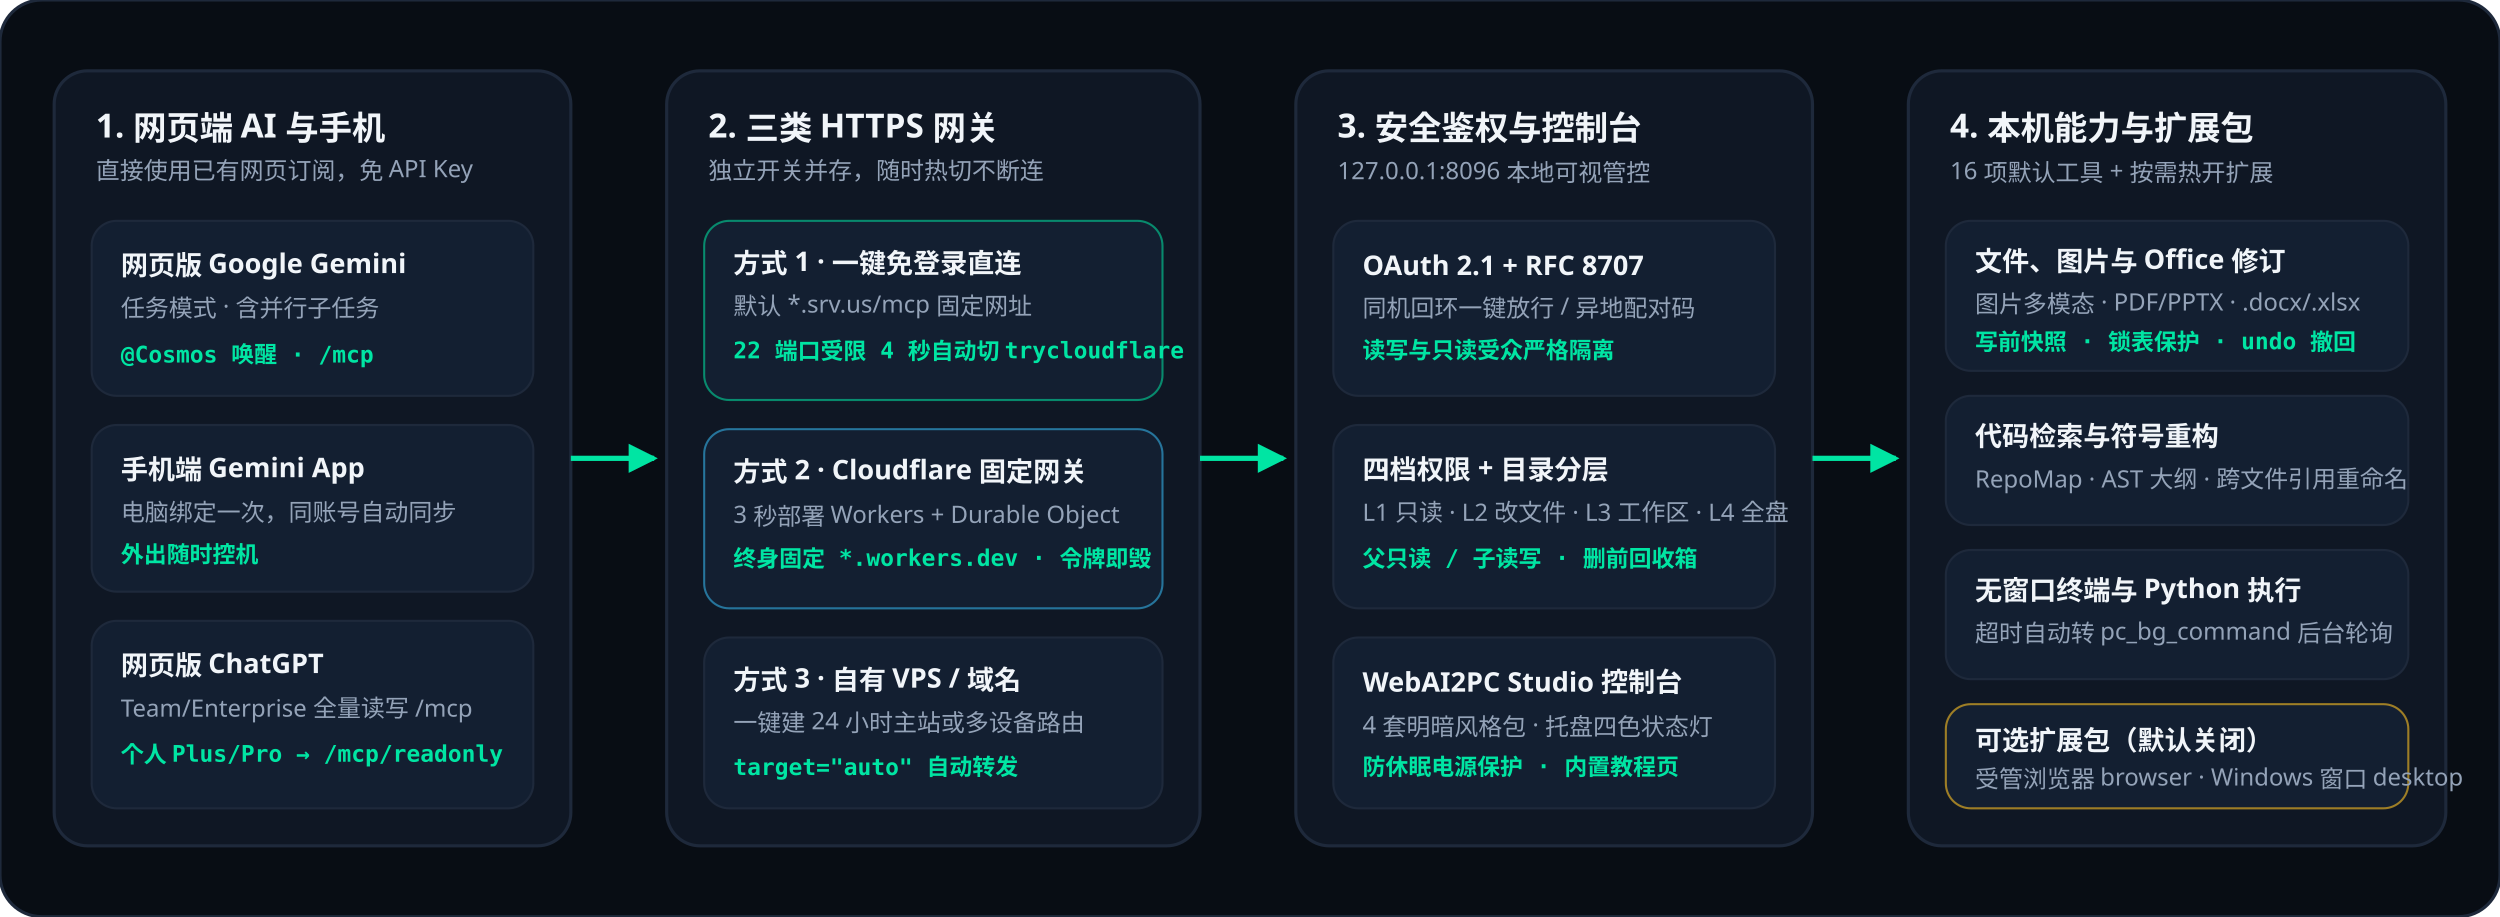
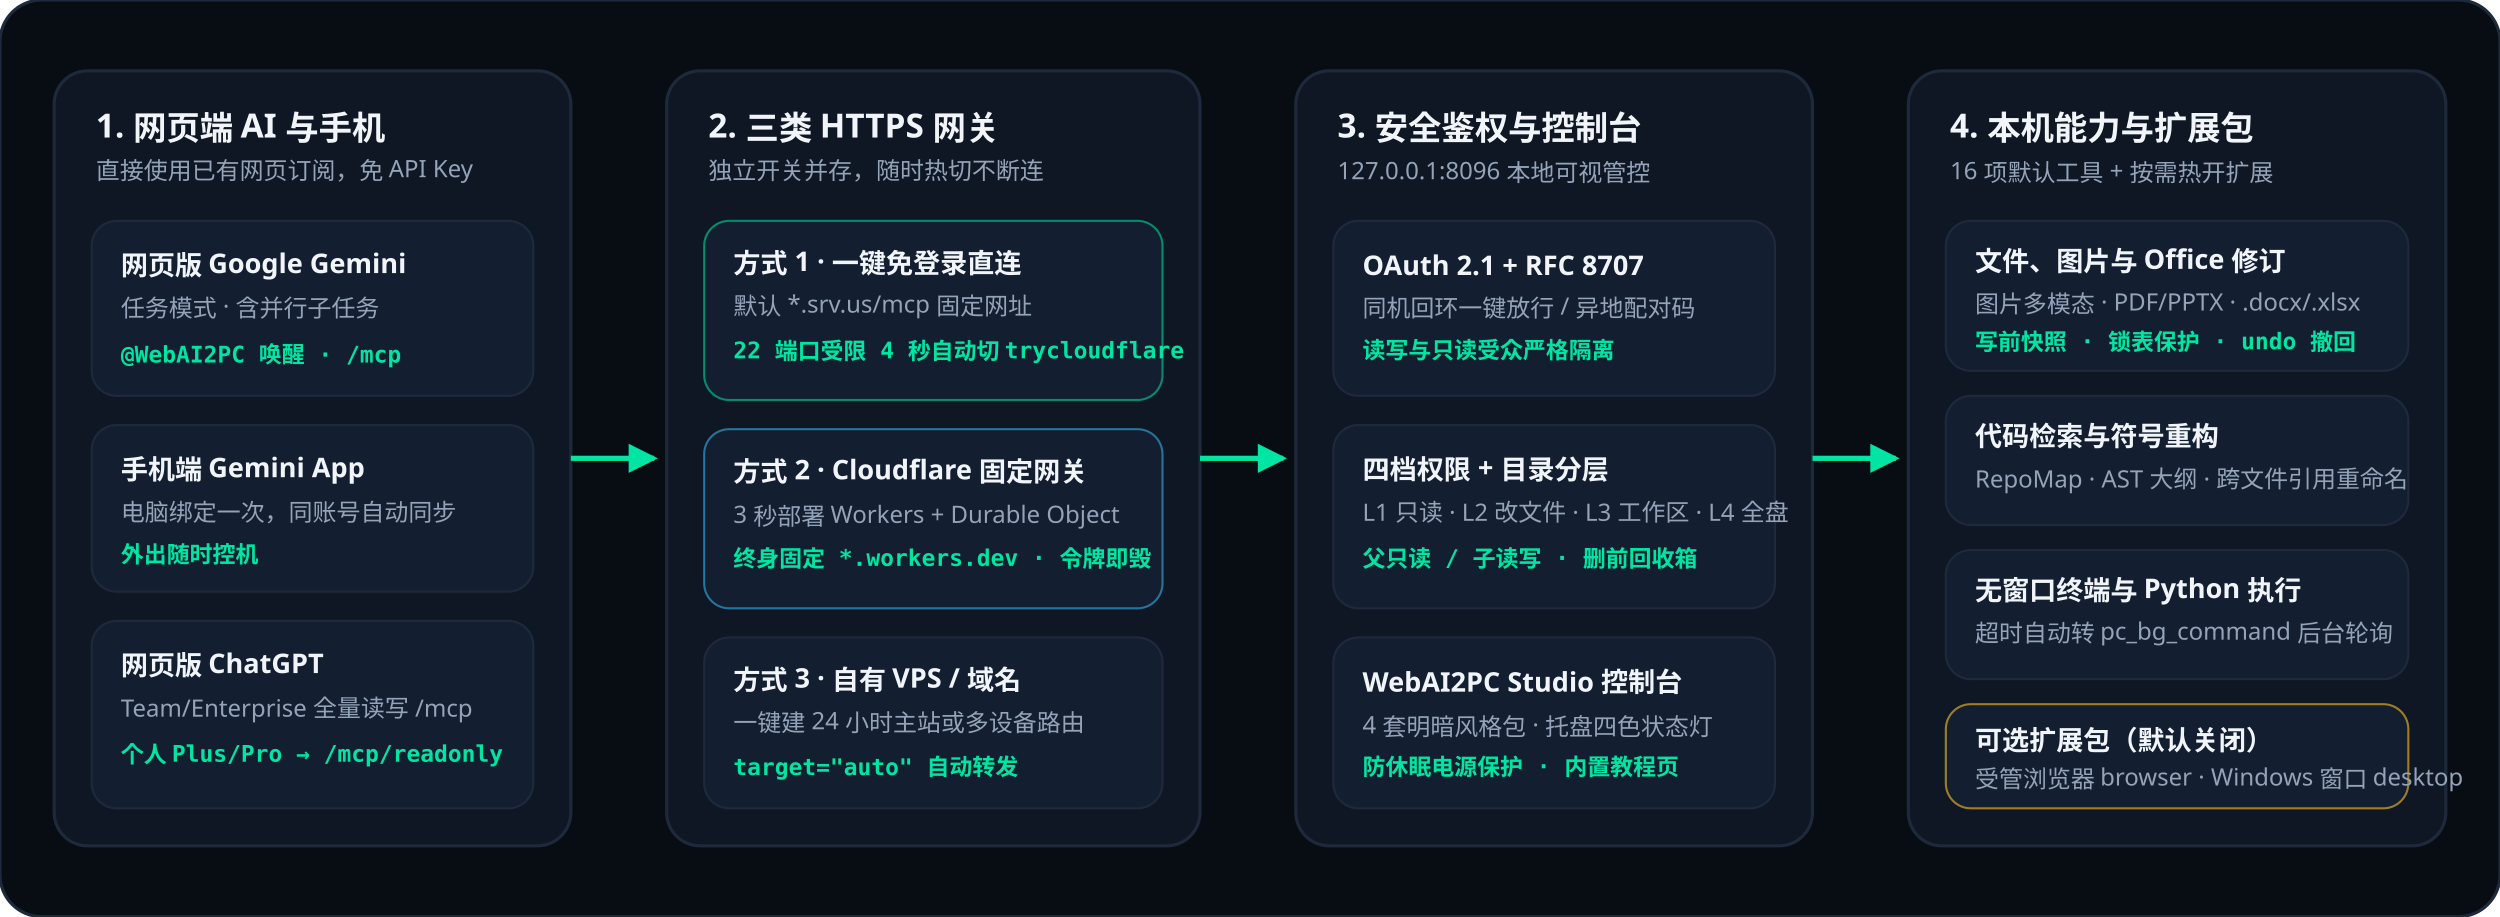
<svg xmlns="http://www.w3.org/2000/svg" viewBox="0 0 1200 440" width="1200" height="440" fill="none">
  <defs>
    <marker id="arr-arch-d" viewBox="0 0 10 10" refX="8" refY="5" markerWidth="7" markerHeight="7" orient="auto-start-reverse">
      <path d="M 1 1 L 9 5 L 1 9 z" fill="#00E5A3" />
    </marker>
    <style>
      .t-h { font-family: 'Segoe UI', 'PingFang SC', 'Microsoft YaHei', system-ui, sans-serif; font-size: 16px; font-weight: 700; fill: #F1F5F9; }
      .t-b { font-family: 'Segoe UI', 'PingFang SC', 'Microsoft YaHei', system-ui, sans-serif; font-size: 13px; font-weight: 600; fill: #F1F5F9; }
      .t-s { font-family: 'Segoe UI', 'PingFang SC', 'Microsoft YaHei', system-ui, sans-serif; font-size: 11.5px; fill: #94A3B8; }
      .t-m { font-family: ui-monospace, SFMono-Regular, Menlo, Consolas, monospace; font-size: 11px; fill: #00E5A3; font-weight: 600; }
      .t-tag { font-family: ui-monospace, SFMono-Regular, Menlo, Consolas, monospace; font-size: 10.5px; font-weight: 700; }
    </style>
  </defs>
  <rect width="1200" height="440" rx="20" fill="#080D14" stroke="#1E293B" stroke-width="1.5" />
  <rect x="26" y="34" width="248" height="372" rx="16" fill="#0F1724" stroke="#1E293B" stroke-width="1.5" />
  <text x="46" y="66" class="t-h">1. 网页端 AI 与手机</text>
  <text x="46" y="86" class="t-s">直接使用已有网页订阅，免 API Key</text>
  <rect x="44" y="106" width="212" height="84" rx="12" fill="#131F31" stroke="#1E293B" />
  <text x="58" y="132" class="t-b">网页版 Google Gemini</text>
  <text x="58" y="152" class="t-s">任务模式 · 含并行子任务</text>
-   <text x="58" y="174" class="t-m">@Cosmos 唤醒 · /mcp</text>
+   <text x="58" y="174" class="t-m">@WebAI2PC 唤醒 · /mcp</text>
  <rect x="44" y="204" width="212" height="80" rx="12" fill="#131F31" stroke="#1E293B" />
  <text x="58" y="230" class="t-b">手机端 Gemini App</text>
  <text x="58" y="250" class="t-s">电脑绑定一次，同账号自动同步</text>
  <text x="58" y="270" class="t-m">外出随时控机</text>
  <rect x="44" y="298" width="212" height="90" rx="12" fill="#131F31" stroke="#1E293B" />
  <text x="58" y="324" class="t-b">网页版 ChatGPT</text>
  <text x="58" y="344" class="t-s">Team/Enterprise 全量读写 /mcp</text>
  <text x="58" y="366" class="t-m">个人 Plus/Pro → /mcp/readonly</text>
  <line x1="274" y1="220" x2="314" y2="220" stroke="#00E5A3" stroke-width="2.5" marker-end="url(#arr-arch-d)" />
  <rect x="320" y="34" width="256" height="372" rx="16" fill="#0F1724" stroke="#1E293B" stroke-width="1.5" />
  <text x="340" y="66" class="t-h">2. 三类 HTTPS 网关</text>
  <text x="340" y="86" class="t-s">独立开关并存，随时热切不断连</text>
  <rect x="338" y="106" width="220" height="86" rx="12" fill="#131F31" stroke="#00E5A3" stroke-opacity="0.55" />
  <text x="352" y="131" class="t-b">方式 1 · 一键免登录直连</text>
  <text x="352" y="151" class="t-s">默认 *.srv.us/mcp 固定网址</text>
  <text x="352" y="172" class="t-m">22 端口受限 4 秒自动切 trycloudflare</text>
  <rect x="338" y="206" width="220" height="86" rx="12" fill="#131F31" stroke="#38BDF8" stroke-opacity="0.55" />
  <text x="352" y="231" class="t-b">方式 2 · Cloudflare 固定网关</text>
  <text x="352" y="251" class="t-s">3 秒部署 Workers + Durable Object</text>
  <text x="352" y="272" class="t-m" fill="#38BDF8">终身固定 *.workers.dev · 令牌即毁</text>
  <rect x="338" y="306" width="220" height="82" rx="12" fill="#131F31" stroke="#1E293B" />
  <text x="352" y="331" class="t-b">方式 3 · 自有 VPS / 域名</text>
  <text x="352" y="351" class="t-s">一键建 24 小时主站或多设备路由</text>
  <text x="352" y="372" class="t-m">target="auto" 自动转发</text>
  <line x1="576" y1="220" x2="616" y2="220" stroke="#00E5A3" stroke-width="2.5" marker-end="url(#arr-arch-d)" />
  <rect x="622" y="34" width="248" height="372" rx="16" fill="#0F1724" stroke="#1E293B" stroke-width="1.5" />
  <text x="642" y="66" class="t-h">3. 安全鉴权与控制台</text>
  <text x="642" y="86" class="t-s">127.0.0.1:8096 本地可视管控</text>
  <rect x="640" y="106" width="212" height="84" rx="12" fill="#131F31" stroke="#1E293B" />
  <text x="654" y="132" class="t-b">OAuth 2.1 + RFC 8707</text>
  <text x="654" y="152" class="t-s">同机回环一键放行 / 异地配对码</text>
  <text x="654" y="172" class="t-m">读写与只读受众严格隔离</text>
  <rect x="640" y="204" width="212" height="88" rx="12" fill="#131F31" stroke="#1E293B" />
  <text x="654" y="230" class="t-b">四档权限 + 目录分层</text>
  <text x="654" y="250" class="t-s">L1 只读 · L2 改文件 · L3 工作区 · L4 全盘</text>
  <text x="654" y="272" class="t-m">父只读 / 子读写 · 删前回收箱</text>
  <rect x="640" y="306" width="212" height="82" rx="12" fill="#131F31" stroke="#1E293B" />
  <text x="654" y="332" class="t-b">WebAI2PC Studio 控制台</text>
  <text x="654" y="352" class="t-s">4 套明暗风格包 · 托盘四色状态灯</text>
  <text x="654" y="372" class="t-m">防休眠电源保护 · 内置教程页</text>
  <line x1="870" y1="220" x2="910" y2="220" stroke="#00E5A3" stroke-width="2.5" marker-end="url(#arr-arch-d)" />
  <rect x="916" y="34" width="258" height="372" rx="16" fill="#0F1724" stroke="#1E293B" stroke-width="1.5" />
  <text x="936" y="66" class="t-h">4. 本机能力与扩展包</text>
  <text x="936" y="86" class="t-s">16 项默认工具 + 按需热开扩展</text>
  <rect x="934" y="106" width="222" height="72" rx="12" fill="#131F31" stroke="#1E293B" />
  <text x="948" y="130" class="t-b">文件、图片与 Office 修订</text>
  <text x="948" y="150" class="t-s">图片多模态 · PDF/PPTX · .docx/.xlsx</text>
  <text x="948" y="168" class="t-m">写前快照 · 锁表保护 · undo 撤回</text>
  <rect x="934" y="190" width="222" height="62" rx="12" fill="#131F31" stroke="#1E293B" />
  <text x="948" y="214" class="t-b">代码检索与符号重构</text>
  <text x="948" y="234" class="t-s">RepoMap · AST 大纲 · 跨文件引用重命名</text>
  <rect x="934" y="264" width="222" height="62" rx="12" fill="#131F31" stroke="#1E293B" />
  <text x="948" y="288" class="t-b">无窗口终端与 Python 执行</text>
  <text x="948" y="308" class="t-s">超时自动转 pc_bg_command 后台轮询</text>
  <rect x="934" y="338" width="222" height="50" rx="12" fill="#131F31" stroke="#FBBF24" stroke-opacity="0.6" />
  <text x="948" y="360" class="t-b">可选扩展包（默认关闭）</text>
  <text x="948" y="378" class="t-s">受管浏览器 browser · Windows 窗口 desktop</text>
</svg>
